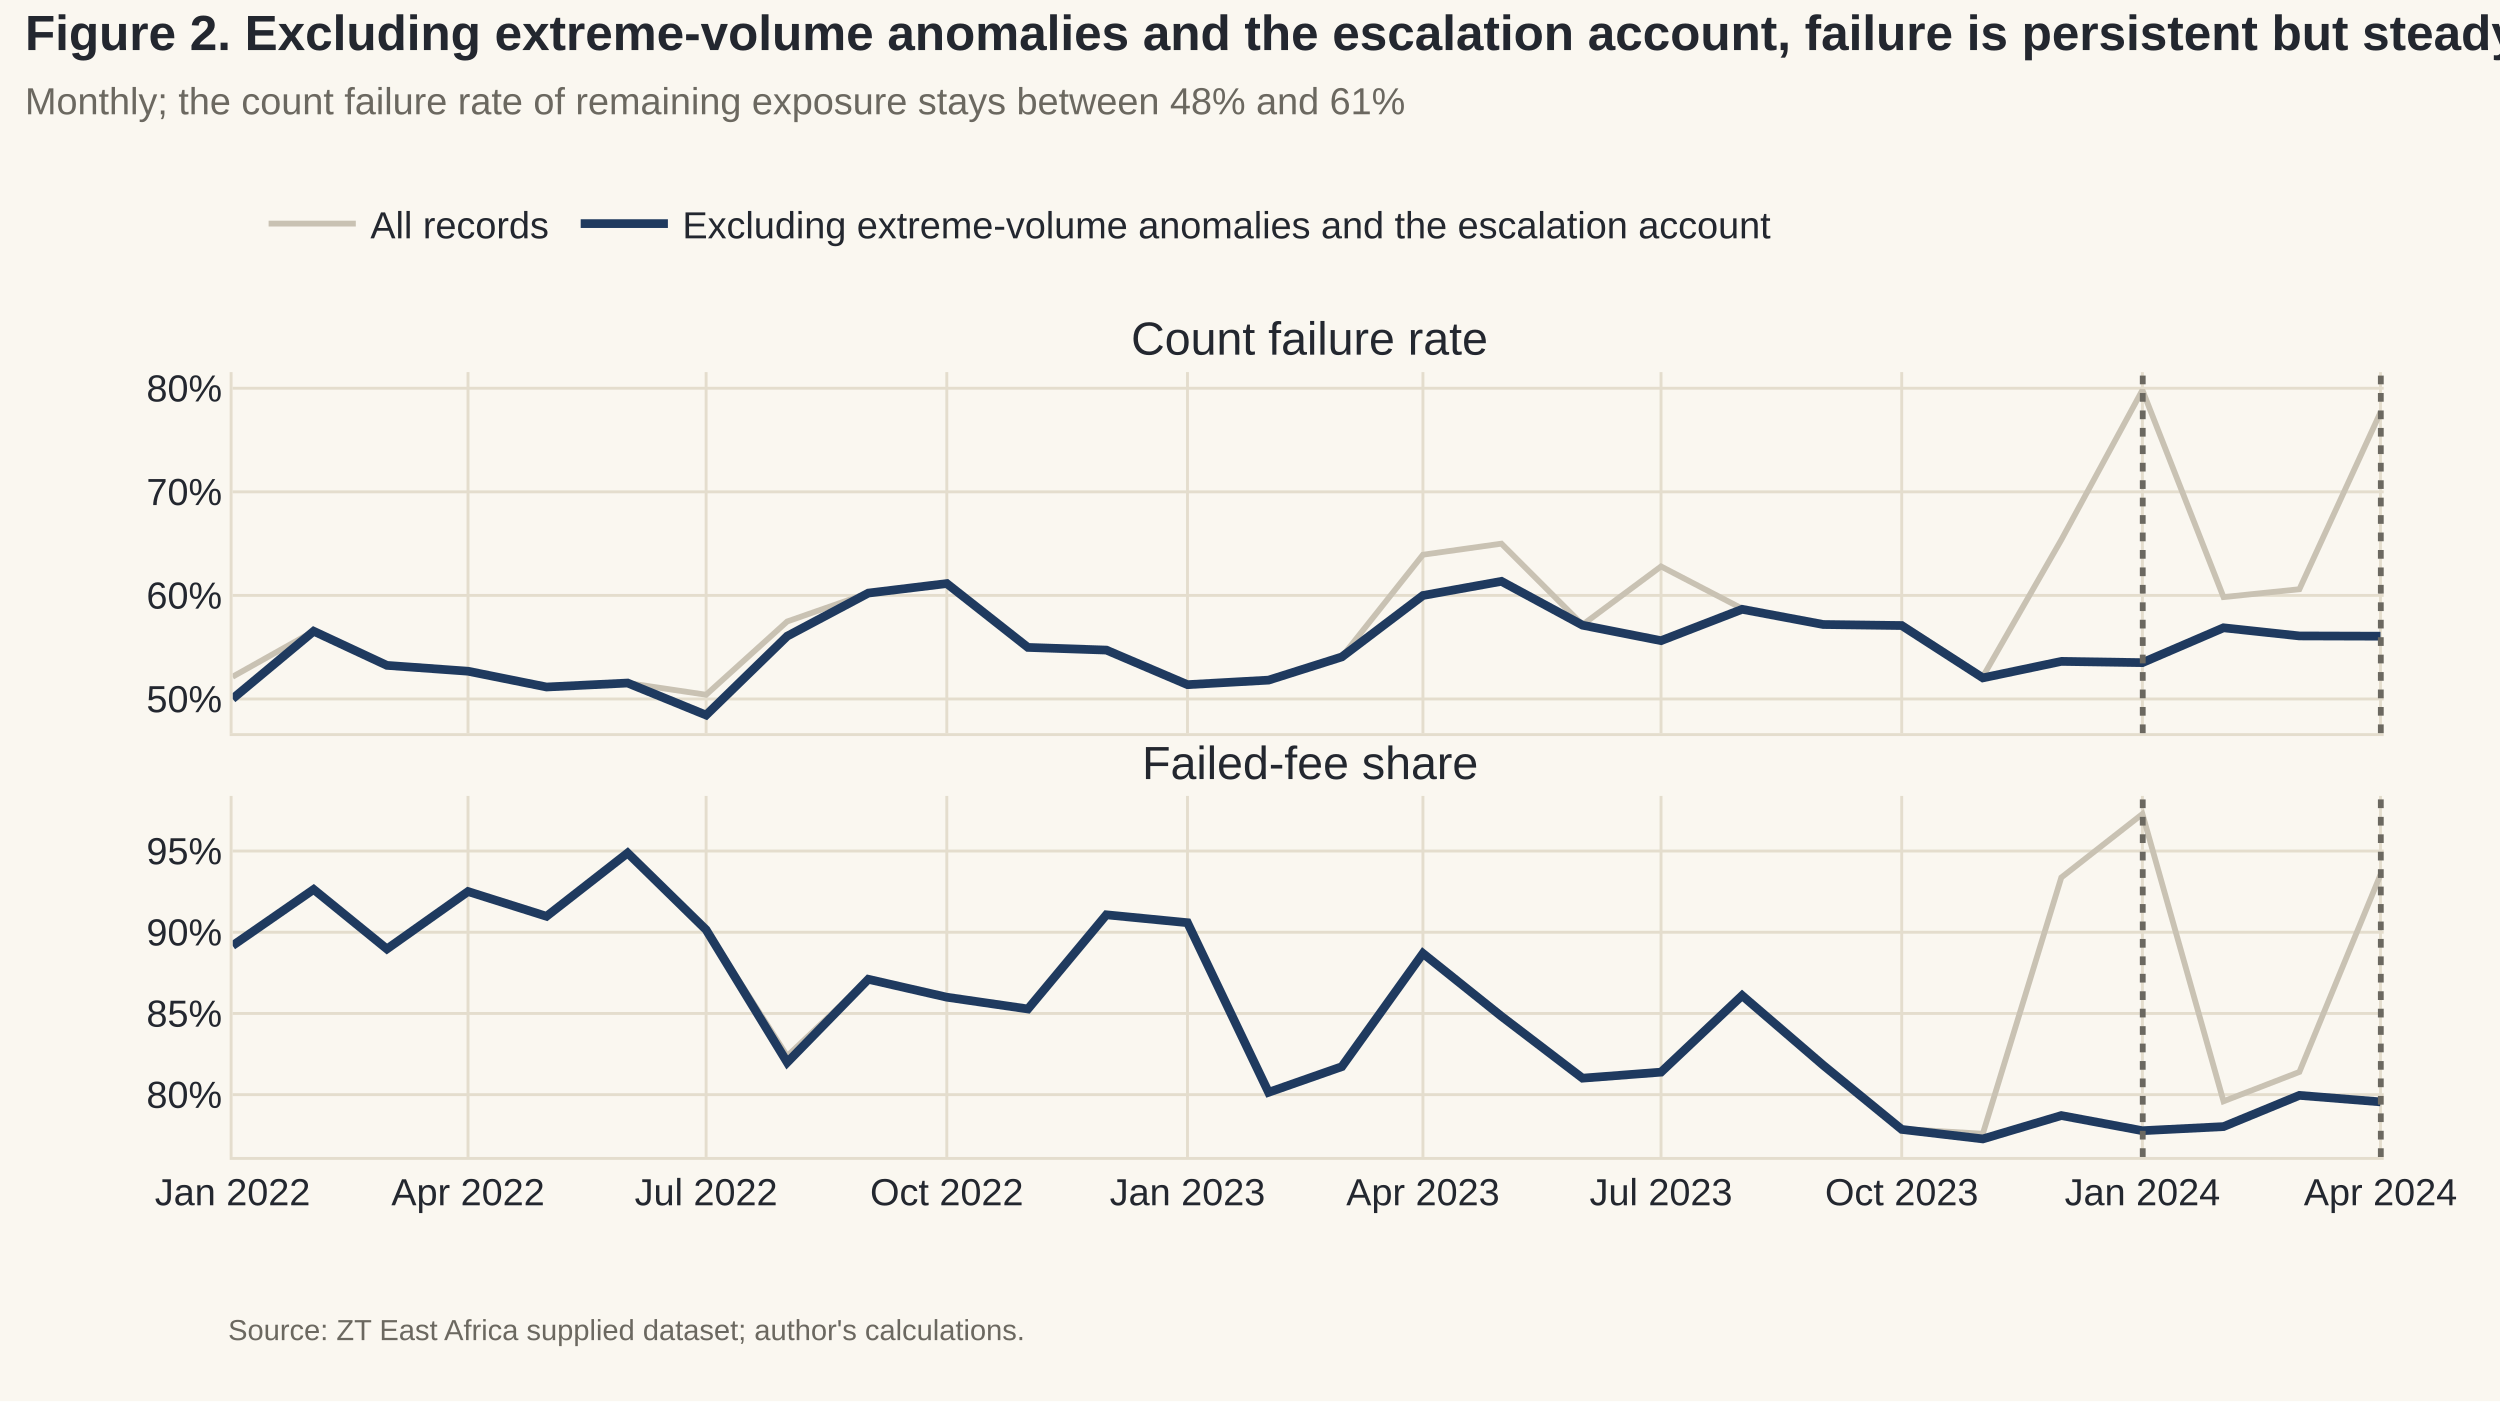
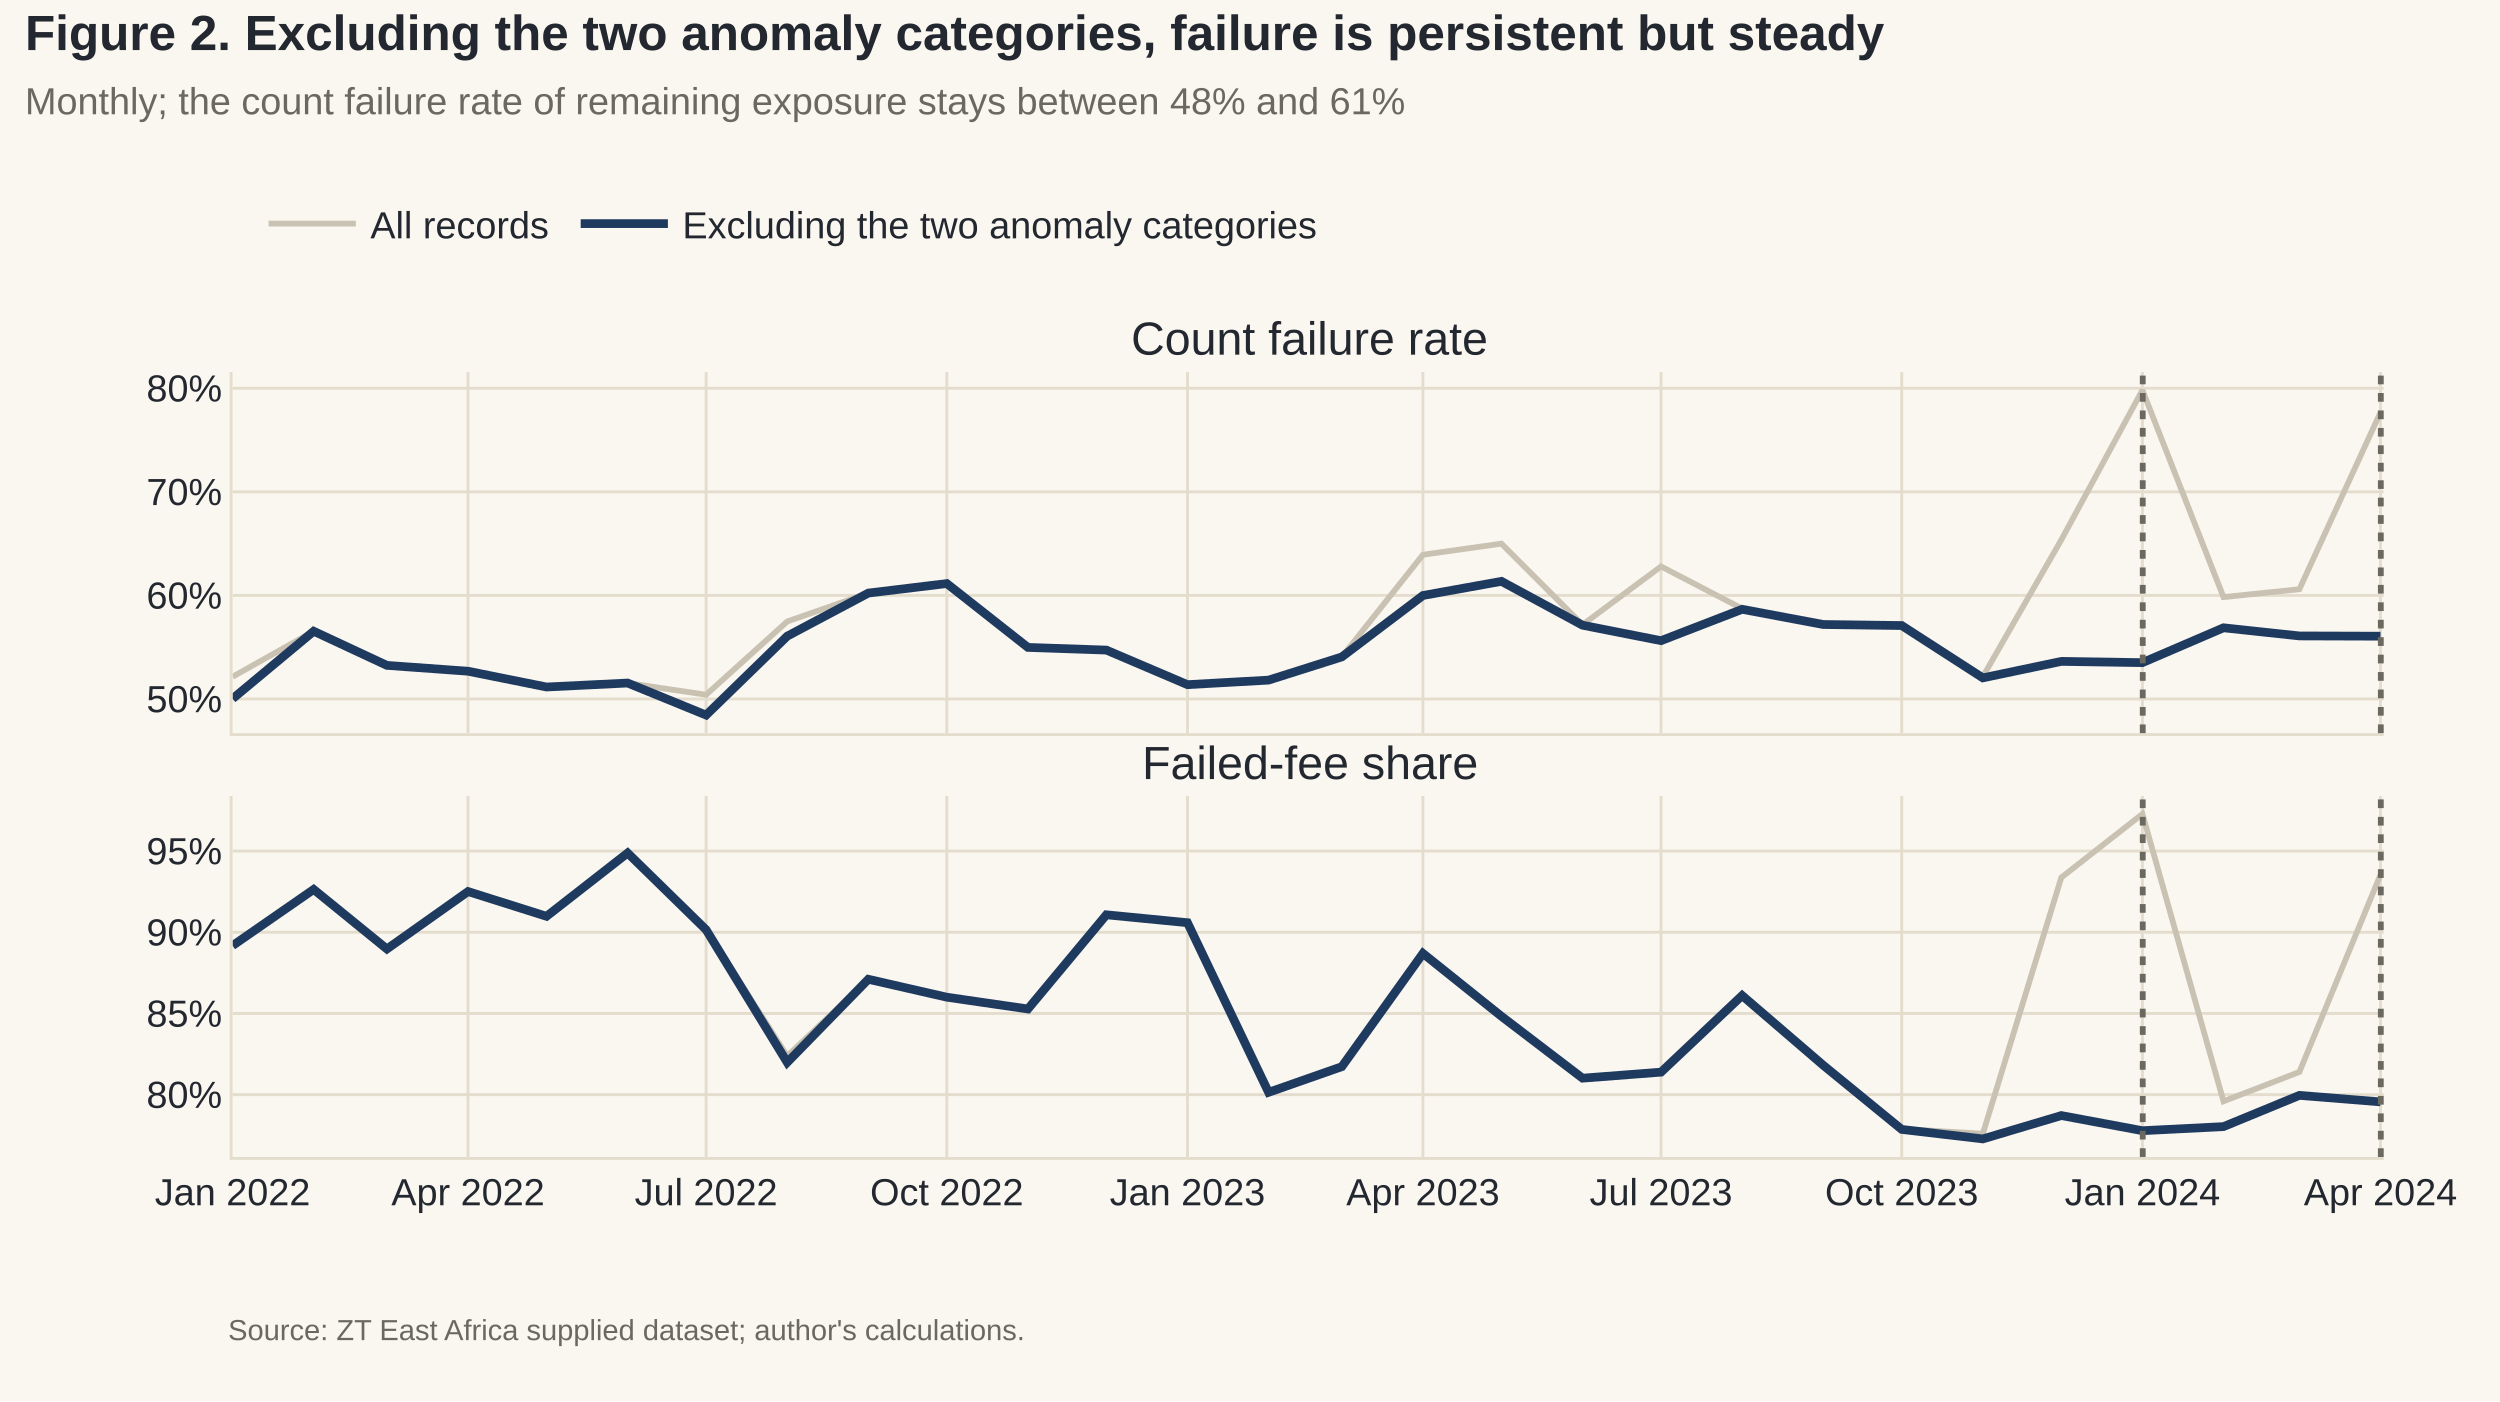
<svg xmlns="http://www.w3.org/2000/svg" class="main-svg" width="860" height="482" style="" viewBox="0 0 860 482">
  <rect x="0" y="0" width="860" height="482" style="fill: rgb(250, 247, 240); fill-opacity: 1;" />
-   <defs id="defs-a22242">
+   <defs id="defs-1b0296">
    <g class="clips">
-       <clipPath id="clipa22242xyplot" class="plotclip">
+       <clipPath id="clip1b0296xyplot" class="plotclip">
        <rect width="740" height="124.2" />
      </clipPath>
-       <clipPath id="clipa22242x2y2plot" class="plotclip">
+       <clipPath id="clip1b0296x2y2plot" class="plotclip">
        <rect width="740" height="124.2" />
      </clipPath>
-       <clipPath class="axesclip" id="clipa22242x">
+       <clipPath class="axesclip" id="clip1b0296x">
        <rect x="80" y="0" width="740" height="482" />
      </clipPath>
-       <clipPath class="axesclip" id="clipa22242y">
+       <clipPath class="axesclip" id="clip1b0296y">
        <rect x="0" y="128" width="860" height="124.2" />
      </clipPath>
-       <clipPath class="axesclip" id="clipa22242xy">
+       <clipPath class="axesclip" id="clip1b0296xy">
        <rect x="80" y="128" width="740" height="124.2" />
      </clipPath>
-       <clipPath class="axesclip" id="clipa22242y2">
+       <clipPath class="axesclip" id="clip1b0296y2">
        <rect x="0" y="273.8" width="860" height="124.2" />
      </clipPath>
-       <clipPath class="axesclip" id="clipa22242xy2">
+       <clipPath class="axesclip" id="clip1b0296xy2">
        <rect x="80" y="273.8" width="740" height="124.2" />
      </clipPath>
-       <clipPath class="axesclip" id="clipa22242x2">
+       <clipPath class="axesclip" id="clip1b0296x2">
        <rect x="80" y="0" width="740" height="482" />
      </clipPath>
-       <clipPath class="axesclip" id="clipa22242x2y">
+       <clipPath class="axesclip" id="clip1b0296x2y">
        <rect x="80" y="128" width="740" height="124.2" />
      </clipPath>
-       <clipPath class="axesclip" id="clipa22242x2y2">
+       <clipPath class="axesclip" id="clip1b0296x2y2">
        <rect x="80" y="273.8" width="740" height="124.2" />
      </clipPath>
    </g>
    <g class="gradients" />
    <g class="patterns" />
  </defs>
  <g class="bglayer" />
  <g class="layer-below">
    <g class="imagelayer" />
    <g class="shapelayer" />
  </g>
  <g class="cartesianlayer">
    <g class="subplot xy">
      <g class="layer-subplot">
        <g class="shapelayer" />
        <g class="imagelayer" />
      </g>
      <g class="minor-gridlayer">
        <g class="x" />
        <g class="y" />
      </g>
      <g class="gridlayer">
        <g class="x">
          <path class="xgrid crisp" transform="translate(161,0)" d="M0,128v124.2" style="stroke: rgb(228, 221, 205); stroke-opacity: 1; stroke-width: 1px;" />
          <path class="xgrid crisp" transform="translate(242.9,0)" d="M0,128v124.2" style="stroke: rgb(228, 221, 205); stroke-opacity: 1; stroke-width: 1px;" />
          <path class="xgrid crisp" transform="translate(325.7,0)" d="M0,128v124.2" style="stroke: rgb(228, 221, 205); stroke-opacity: 1; stroke-width: 1px;" />
          <path class="xgrid crisp" transform="translate(408.49,0)" d="M0,128v124.2" style="stroke: rgb(228, 221, 205); stroke-opacity: 1; stroke-width: 1px;" />
          <path class="xgrid crisp" transform="translate(489.49,0)" d="M0,128v124.2" style="stroke: rgb(228, 221, 205); stroke-opacity: 1; stroke-width: 1px;" />
          <path class="xgrid crisp" transform="translate(571.39,0)" d="M0,128v124.2" style="stroke: rgb(228, 221, 205); stroke-opacity: 1; stroke-width: 1px;" />
          <path class="xgrid crisp" transform="translate(654.19,0)" d="M0,128v124.2" style="stroke: rgb(228, 221, 205); stroke-opacity: 1; stroke-width: 1px;" />
          <path class="xgrid crisp" transform="translate(736.99,0)" d="M0,128v124.2" style="stroke: rgb(228, 221, 205); stroke-opacity: 1; stroke-width: 1px;" />
          <path class="xgrid crisp" transform="translate(818.89,0)" d="M0,128v124.2" style="stroke: rgb(228, 221, 205); stroke-opacity: 1; stroke-width: 1px;" />
        </g>
        <g class="y">
          <path class="ygrid crisp" transform="translate(0,240.45)" d="M80,0h740" style="stroke: rgb(228, 221, 205); stroke-opacity: 1; stroke-width: 1px;" />
          <path class="ygrid crisp" transform="translate(0,204.82)" d="M80,0h740" style="stroke: rgb(228, 221, 205); stroke-opacity: 1; stroke-width: 1px;" />
          <path class="ygrid crisp" transform="translate(0,169.19)" d="M80,0h740" style="stroke: rgb(228, 221, 205); stroke-opacity: 1; stroke-width: 1px;" />
          <path class="ygrid crisp" transform="translate(0,133.56)" d="M80,0h740" style="stroke: rgb(228, 221, 205); stroke-opacity: 1; stroke-width: 1px;" />
        </g>
      </g>
      <g class="zerolinelayer" />
      <g class="layer-between">
        <g class="shapelayer" />
        <g class="imagelayer" />
      </g>
      <path class="xlines-below" />
      <path class="ylines-below" />
      <g class="overlines-below" />
      <g class="xaxislayer-below" />
      <g class="yaxislayer-below" />
      <g class="overaxes-below" />
      <g class="overplot">
-         <g class="xy" transform="translate(80,128)" clip-path="url(#clipa22242xyplot)">
+         <g class="xy" transform="translate(80,128)" clip-path="url(#clip1b0296xyplot)">
          <g class="scatterlayer mlayer">
-             <g class="trace scatter trace74df74" style="stroke-miterlimit: 2; opacity: 1;">
+             <g class="trace scatter trace61fc71" style="stroke-miterlimit: 2; opacity: 1;">
              <g class="fills" />
              <g class="errorbars" />
              <g class="lines">
                <path class="js-line" d="M0,104.81L27.9,89.14L53.1,100.89L81,102.9L108,108.33L135.9,106.96L162.9,110.99L190.8,85.79L218.7,76.02L245.7,72.74L273.6,94.71L300.59,95.63L328.49,107.52L356.39,105.95L381.59,97.98L409.49,62.82L436.49,59.02L464.39,86.91L491.39,66.86L519.29,81.36L547.19,86.53L574.19,86.63L602.09,104.81L629.09,57.7L656.99,6.21L684.89,77.4L710.99,74.69L738.89,13.86" style="vector-effect: none; fill: none; stroke: rgb(201, 194, 179); stroke-opacity: 1; stroke-width: 2px; opacity: 1;" />
              </g>
              <g class="points" />
              <g class="text" />
            </g>
-             <g class="trace scatter traced7c337" style="stroke-miterlimit: 2; opacity: 1;">
+             <g class="trace scatter traceccf3df" style="stroke-miterlimit: 2; opacity: 1;">
              <g class="fills" />
              <g class="errorbars" />
              <g class="lines">
                <path class="js-line" d="M0,112.38L27.9,89.14L53.1,100.89L81,102.9L108,108.33L135.9,106.96L162.9,117.99L190.8,90.84L218.7,76.02L245.7,72.74L273.6,94.71L300.59,95.63L328.49,107.52L356.39,105.96L381.59,97.98L409.49,76.85L436.49,71.98L464.39,87.07L491.39,92.39L519.29,81.6L547.19,86.83L574.19,87.19L602.09,105.19L629.09,99.52L656.99,99.95L684.89,87.96L710.99,90.76L738.89,90.85" style="vector-effect: none; fill: none; stroke: rgb(31, 58, 95); stroke-opacity: 1; stroke-width: 3px; opacity: 1;" />
              </g>
              <g class="points" />
              <g class="text" />
            </g>
          </g>
        </g>
      </g>
      <g class="zerolinelayer-above" />
      <path class="xlines-above crisp" d="M79,252.7H820" style="fill: none; stroke-width: 1px; stroke: rgb(228, 221, 205); stroke-opacity: 1;" />
      <path class="ylines-above crisp" d="M79.5,128V252.2" style="fill: none; stroke-width: 1px; stroke: rgb(228, 221, 205); stroke-opacity: 1;" />
      <g class="overlines-above" />
      <g class="xaxislayer-above" />
      <g class="yaxislayer-above">
        <g class="ytick">
          <text text-anchor="end" x="76.4" y="4.55" transform="translate(0,240.45)" style="font-family: &quot;Source Sans 3&quot;, &quot;Source Sans Pro&quot;, &quot;Segoe UI&quot;, Arial, sans-serif; font-size: 13px; fill: rgb(35, 39, 47); fill-opacity: 1; white-space: pre;">50%</text>
        </g>
        <g class="ytick">
          <text text-anchor="end" x="76.4" y="4.55" style="font-family: &quot;Source Sans 3&quot;, &quot;Source Sans Pro&quot;, &quot;Segoe UI&quot;, Arial, sans-serif; font-size: 13px; fill: rgb(35, 39, 47); fill-opacity: 1; white-space: pre;" transform="translate(0,204.82)">60%</text>
        </g>
        <g class="ytick">
          <text text-anchor="end" x="76.4" y="4.55" style="font-family: &quot;Source Sans 3&quot;, &quot;Source Sans Pro&quot;, &quot;Segoe UI&quot;, Arial, sans-serif; font-size: 13px; fill: rgb(35, 39, 47); fill-opacity: 1; white-space: pre;" transform="translate(0,169.19)">70%</text>
        </g>
        <g class="ytick">
          <text text-anchor="end" x="76.4" y="4.55" style="font-family: &quot;Source Sans 3&quot;, &quot;Source Sans Pro&quot;, &quot;Segoe UI&quot;, Arial, sans-serif; font-size: 13px; fill: rgb(35, 39, 47); fill-opacity: 1; white-space: pre;" transform="translate(0,133.56)">80%</text>
        </g>
      </g>
      <g class="overaxes-above" />
    </g>
    <g class="subplot x2y2">
      <g class="layer-subplot">
        <g class="shapelayer" />
        <g class="imagelayer" />
      </g>
      <g class="minor-gridlayer">
        <g class="x2" />
        <g class="y2" />
      </g>
      <g class="gridlayer">
        <g class="x2">
          <path class="x2grid crisp" transform="translate(161,0)" d="M0,273.8v124.2" style="stroke: rgb(228, 221, 205); stroke-opacity: 1; stroke-width: 1px;" />
          <path class="x2grid crisp" transform="translate(242.9,0)" d="M0,273.8v124.2" style="stroke: rgb(228, 221, 205); stroke-opacity: 1; stroke-width: 1px;" />
          <path class="x2grid crisp" transform="translate(325.7,0)" d="M0,273.8v124.2" style="stroke: rgb(228, 221, 205); stroke-opacity: 1; stroke-width: 1px;" />
          <path class="x2grid crisp" transform="translate(408.49,0)" d="M0,273.8v124.2" style="stroke: rgb(228, 221, 205); stroke-opacity: 1; stroke-width: 1px;" />
          <path class="x2grid crisp" transform="translate(489.49,0)" d="M0,273.8v124.2" style="stroke: rgb(228, 221, 205); stroke-opacity: 1; stroke-width: 1px;" />
          <path class="x2grid crisp" transform="translate(571.39,0)" d="M0,273.8v124.2" style="stroke: rgb(228, 221, 205); stroke-opacity: 1; stroke-width: 1px;" />
          <path class="x2grid crisp" transform="translate(654.19,0)" d="M0,273.8v124.2" style="stroke: rgb(228, 221, 205); stroke-opacity: 1; stroke-width: 1px;" />
          <path class="x2grid crisp" transform="translate(736.99,0)" d="M0,273.8v124.2" style="stroke: rgb(228, 221, 205); stroke-opacity: 1; stroke-width: 1px;" />
          <path class="x2grid crisp" transform="translate(818.89,0)" d="M0,273.8v124.2" style="stroke: rgb(228, 221, 205); stroke-opacity: 1; stroke-width: 1px;" />
        </g>
        <g class="y2">
          <path class="y2grid crisp" transform="translate(0,376.56)" d="M80,0h740" style="stroke: rgb(228, 221, 205); stroke-opacity: 1; stroke-width: 1px;" />
          <path class="y2grid crisp" transform="translate(0,348.63)" d="M80,0h740" style="stroke: rgb(228, 221, 205); stroke-opacity: 1; stroke-width: 1px;" />
          <path class="y2grid crisp" transform="translate(0,320.69)" d="M80,0h740" style="stroke: rgb(228, 221, 205); stroke-opacity: 1; stroke-width: 1px;" />
          <path class="y2grid crisp" transform="translate(0,292.75)" d="M80,0h740" style="stroke: rgb(228, 221, 205); stroke-opacity: 1; stroke-width: 1px;" />
        </g>
      </g>
      <g class="zerolinelayer" />
      <g class="layer-between">
        <g class="shapelayer" />
        <g class="imagelayer" />
      </g>
      <path class="xlines-below" />
      <path class="ylines-below" />
      <g class="overlines-below" />
      <g class="xaxislayer-below" />
      <g class="yaxislayer-below" />
      <g class="overaxes-below" />
      <g class="overplot">
-         <g class="x2y2" transform="translate(80,273.8)" clip-path="url(#clipa22242x2y2plot)">
+         <g class="x2y2" transform="translate(80,273.8)" clip-path="url(#clip1b0296x2y2plot)">
          <g class="scatterlayer mlayer">
-             <g class="trace scatter traceb963dd" style="stroke-miterlimit: 2; opacity: 1;">
+             <g class="trace scatter traced86a37" style="stroke-miterlimit: 2; opacity: 1;">
              <g class="fills" />
              <g class="errorbars" />
              <g class="lines">
                <path class="js-line" d="M0,51.08L27.9,32.16L53.1,52.65L81,32.85L108,41.41L135.9,19.63L162.9,45.88L190.8,89.47L218.7,63.07L245.7,69.24L273.6,73.29L300.59,40.89L328.49,43.61L356.39,101.96L381.59,93.13L409.49,53.84L436.49,75.24L464.39,97.06L491.39,94.64L519.29,68.2L547.19,92.39L574.19,114.55L602.09,116.21L629.09,28.06L656.99,6.21L684.89,105.04L710.99,94.95L738.89,27.1" style="vector-effect: none; fill: none; stroke: rgb(201, 194, 179); stroke-opacity: 1; stroke-width: 2px; opacity: 1;" />
              </g>
              <g class="points" />
              <g class="text" />
            </g>
-             <g class="trace scatter traced116bc" style="stroke-miterlimit: 2; opacity: 1;">
+             <g class="trace scatter trace5ba1de" style="stroke-miterlimit: 2; opacity: 1;">
              <g class="fills" />
              <g class="errorbars" />
              <g class="lines">
                <path class="js-line" d="M0,51.5L27.9,32.16L53.1,52.65L81,32.89L108,41.41L135.9,19.63L162.9,46.04L190.8,91.67L218.7,63.07L245.7,69.24L273.6,73.29L300.59,40.89L328.49,43.61L356.39,101.96L381.59,93.13L409.49,54.18L436.49,75.81L464.39,97.09L491.39,95.02L519.29,68.66L547.19,92.64L574.19,114.72L602.09,117.99L629.09,109.95L656.99,115.16L684.89,113.75L710.99,103.01L738.89,105.25" style="vector-effect: none; fill: none; stroke: rgb(31, 58, 95); stroke-opacity: 1; stroke-width: 3px; opacity: 1;" />
              </g>
              <g class="points" />
              <g class="text" />
            </g>
          </g>
        </g>
      </g>
      <g class="zerolinelayer-above" />
      <path class="xlines-above crisp" d="M79,398.5H820" style="fill: none; stroke-width: 1px; stroke: rgb(228, 221, 205); stroke-opacity: 1;" />
      <path class="ylines-above crisp" d="M79.5,273.8V398" style="fill: none; stroke-width: 1px; stroke: rgb(228, 221, 205); stroke-opacity: 1;" />
      <g class="overlines-above" />
      <g class="xaxislayer-above">
        <g class="x2tick">
          <text text-anchor="middle" x="0" y="414.6" transform="translate(80,0)" style="font-family: &quot;Source Sans 3&quot;, &quot;Source Sans Pro&quot;, &quot;Segoe UI&quot;, Arial, sans-serif; font-size: 13px; fill: rgb(35, 39, 47); fill-opacity: 1; white-space: pre;">Jan 2022</text>
        </g>
        <g class="x2tick">
          <text text-anchor="middle" x="0" y="414.6" style="font-family: &quot;Source Sans 3&quot;, &quot;Source Sans Pro&quot;, &quot;Segoe UI&quot;, Arial, sans-serif; font-size: 13px; fill: rgb(35, 39, 47); fill-opacity: 1; white-space: pre;" transform="translate(161,0)">Apr 2022</text>
        </g>
        <g class="x2tick">
          <text text-anchor="middle" x="0" y="414.6" style="font-family: &quot;Source Sans 3&quot;, &quot;Source Sans Pro&quot;, &quot;Segoe UI&quot;, Arial, sans-serif; font-size: 13px; fill: rgb(35, 39, 47); fill-opacity: 1; white-space: pre;" transform="translate(242.9,0)">Jul 2022</text>
        </g>
        <g class="x2tick">
          <text text-anchor="middle" x="0" y="414.6" style="font-family: &quot;Source Sans 3&quot;, &quot;Source Sans Pro&quot;, &quot;Segoe UI&quot;, Arial, sans-serif; font-size: 13px; fill: rgb(35, 39, 47); fill-opacity: 1; white-space: pre;" transform="translate(325.7,0)">Oct 2022</text>
        </g>
        <g class="x2tick">
          <text text-anchor="middle" x="0" y="414.6" style="font-family: &quot;Source Sans 3&quot;, &quot;Source Sans Pro&quot;, &quot;Segoe UI&quot;, Arial, sans-serif; font-size: 13px; fill: rgb(35, 39, 47); fill-opacity: 1; white-space: pre;" transform="translate(408.49,0)">Jan 2023</text>
        </g>
        <g class="x2tick">
          <text text-anchor="middle" x="0" y="414.6" style="font-family: &quot;Source Sans 3&quot;, &quot;Source Sans Pro&quot;, &quot;Segoe UI&quot;, Arial, sans-serif; font-size: 13px; fill: rgb(35, 39, 47); fill-opacity: 1; white-space: pre;" transform="translate(489.49,0)">Apr 2023</text>
        </g>
        <g class="x2tick">
          <text text-anchor="middle" x="0" y="414.6" style="font-family: &quot;Source Sans 3&quot;, &quot;Source Sans Pro&quot;, &quot;Segoe UI&quot;, Arial, sans-serif; font-size: 13px; fill: rgb(35, 39, 47); fill-opacity: 1; white-space: pre;" transform="translate(571.39,0)">Jul 2023</text>
        </g>
        <g class="x2tick">
          <text text-anchor="middle" x="0" y="414.6" style="font-family: &quot;Source Sans 3&quot;, &quot;Source Sans Pro&quot;, &quot;Segoe UI&quot;, Arial, sans-serif; font-size: 13px; fill: rgb(35, 39, 47); fill-opacity: 1; white-space: pre;" transform="translate(654.19,0)">Oct 2023</text>
        </g>
        <g class="x2tick">
          <text text-anchor="middle" x="0" y="414.6" style="font-family: &quot;Source Sans 3&quot;, &quot;Source Sans Pro&quot;, &quot;Segoe UI&quot;, Arial, sans-serif; font-size: 13px; fill: rgb(35, 39, 47); fill-opacity: 1; white-space: pre;" transform="translate(736.99,0)">Jan 2024</text>
        </g>
        <g class="x2tick">
          <text text-anchor="middle" x="0" y="414.6" style="font-family: &quot;Source Sans 3&quot;, &quot;Source Sans Pro&quot;, &quot;Segoe UI&quot;, Arial, sans-serif; font-size: 13px; fill: rgb(35, 39, 47); fill-opacity: 1; white-space: pre;" transform="translate(818.89,0)">Apr 2024</text>
        </g>
      </g>
      <g class="yaxislayer-above">
        <g class="y2tick">
          <text text-anchor="end" x="76.4" y="4.55" transform="translate(0,376.56)" style="font-family: &quot;Source Sans 3&quot;, &quot;Source Sans Pro&quot;, &quot;Segoe UI&quot;, Arial, sans-serif; font-size: 13px; fill: rgb(35, 39, 47); fill-opacity: 1; white-space: pre;">80%</text>
        </g>
        <g class="y2tick">
          <text text-anchor="end" x="76.4" y="4.55" style="font-family: &quot;Source Sans 3&quot;, &quot;Source Sans Pro&quot;, &quot;Segoe UI&quot;, Arial, sans-serif; font-size: 13px; fill: rgb(35, 39, 47); fill-opacity: 1; white-space: pre;" transform="translate(0,348.63)">85%</text>
        </g>
        <g class="y2tick">
          <text text-anchor="end" x="76.4" y="4.55" style="font-family: &quot;Source Sans 3&quot;, &quot;Source Sans Pro&quot;, &quot;Segoe UI&quot;, Arial, sans-serif; font-size: 13px; fill: rgb(35, 39, 47); fill-opacity: 1; white-space: pre;" transform="translate(0,320.69)">90%</text>
        </g>
        <g class="y2tick">
          <text text-anchor="end" x="76.4" y="4.55" style="font-family: &quot;Source Sans 3&quot;, &quot;Source Sans Pro&quot;, &quot;Segoe UI&quot;, Arial, sans-serif; font-size: 13px; fill: rgb(35, 39, 47); fill-opacity: 1; white-space: pre;" transform="translate(0,292.75)">95%</text>
        </g>
      </g>
      <g class="overaxes-above" />
    </g>
  </g>
  <g class="polarlayer" />
  <g class="smithlayer" />
  <g class="ternarylayer" />
  <g class="geolayer" />
  <g class="funnelarealayer" />
  <g class="pielayer" />
  <g class="iciclelayer" />
  <g class="treemaplayer" />
  <g class="sunburstlayer" />
  <g class="glimages" />
-   <defs id="topdefs-a22242">
+   <defs id="topdefs-1b0296">
    <g class="clips" />
-     <clipPath id="legenda22242">
-       <rect width="524" height="30" x="0" y="0" />
+     <clipPath id="legend1b0296">
+       <rect width="370" height="30" x="0" y="0" />
    </clipPath>
  </defs>
  <g class="layer-above">
    <g class="imagelayer" />
    <g class="shapelayer">
-       <g class="shape-group" data-index="0" clip-path="url(#clipa22242x)">
+       <g class="shape-group" data-index="0" clip-path="url(#clip1b0296x)">
        <path data-index="0" fill-rule="evenodd" d="M737.1,252.2L737.1,128" style="opacity: 1; stroke: rgb(107, 104, 96); stroke-opacity: 1; fill: rgb(0, 0, 0); fill-opacity: 0; stroke-dasharray: 3px, 3px; stroke-width: 2px;" />
      </g>
-       <g class="shape-group" data-index="1" clip-path="url(#clipa22242x2)">
+       <g class="shape-group" data-index="1" clip-path="url(#clip1b0296x2)">
        <path data-index="1" fill-rule="evenodd" d="M737.1,398L737.1,273.8" style="opacity: 1; stroke: rgb(107, 104, 96); stroke-opacity: 1; fill: rgb(0, 0, 0); fill-opacity: 0; stroke-dasharray: 3px, 3px; stroke-width: 2px;" />
      </g>
-       <g class="shape-group" data-index="2" clip-path="url(#clipa22242x)">
+       <g class="shape-group" data-index="2" clip-path="url(#clip1b0296x)">
        <path data-index="2" fill-rule="evenodd" d="M819,252.2L819,128" style="opacity: 1; stroke: rgb(107, 104, 96); stroke-opacity: 1; fill: rgb(0, 0, 0); fill-opacity: 0; stroke-dasharray: 3px, 3px; stroke-width: 2px;" />
      </g>
-       <g class="shape-group" data-index="3" clip-path="url(#clipa22242x2)">
+       <g class="shape-group" data-index="3" clip-path="url(#clip1b0296x2)">
        <path data-index="3" fill-rule="evenodd" d="M819,398L819,273.8" style="opacity: 1; stroke: rgb(107, 104, 96); stroke-opacity: 1; fill: rgb(0, 0, 0); fill-opacity: 0; stroke-dasharray: 3px, 3px; stroke-width: 2px;" />
      </g>
    </g>
  </g>
  <g class="infolayer">
    <g class="legend" pointer-events="all" transform="translate(87.4,61.97143)">
-       <rect class="bg" shape-rendering="crispEdges" style="stroke: rgb(68, 68, 68); stroke-opacity: 1; fill: rgb(250, 247, 240); fill-opacity: 1; stroke-width: 0px;" width="524" height="30" x="0" y="0" />
-       <g class="scrollbox" transform="" clip-path="url(#legenda22242)">
+       <rect class="bg" shape-rendering="crispEdges" style="stroke: rgb(68, 68, 68); stroke-opacity: 1; fill: rgb(250, 247, 240); fill-opacity: 1; stroke-width: 0px;" width="370" height="30" x="0" y="0" />
+       <g class="scrollbox" transform="" clip-path="url(#legend1b0296)">
        <g class="groups">
          <g class="traces" transform="translate(0,14.95)" style="opacity: 1;">
            <text class="legendtext" text-anchor="start" x="40" y="5.07" style="font-family: &quot;Source Sans 3&quot;, &quot;Source Sans Pro&quot;, &quot;Segoe UI&quot;, Arial, sans-serif; font-size: 13px; fill: rgb(35, 39, 47); fill-opacity: 1; white-space: pre;">All records</text>
            <g class="layers" style="opacity: 1;">
              <g class="legendfill" />
              <g class="legendlines">
                <path class="js-line" d="M5,0h30" style="fill: none; stroke: rgb(201, 194, 179); stroke-opacity: 1; stroke-width: 2px;" />
              </g>
              <g class="legendsymbols">
                <g class="legendpoints" />
              </g>
            </g>
            <rect class="legendtoggle" x="0" y="-9.95" width="104.857" height="19.9" style="fill: rgb(0, 0, 0); fill-opacity: 0;" />
          </g>
          <g class="traces" transform="translate(107.3574,14.95)" style="opacity: 1;">
-             <text class="legendtext" text-anchor="start" x="40" y="5.07" style="font-family: &quot;Source Sans 3&quot;, &quot;Source Sans Pro&quot;, &quot;Segoe UI&quot;, Arial, sans-serif; font-size: 13px; fill: rgb(35, 39, 47); fill-opacity: 1; white-space: pre;">Excluding extreme-volume anomalies and the escalation account</text>
+             <text class="legendtext" text-anchor="start" x="40" y="5.07" style="font-family: &quot;Source Sans 3&quot;, &quot;Source Sans Pro&quot;, &quot;Segoe UI&quot;, Arial, sans-serif; font-size: 13px; fill: rgb(35, 39, 47); fill-opacity: 1; white-space: pre;">Excluding the two anomaly categories</text>
            <g class="layers" style="opacity: 1;">
              <g class="legendfill" />
              <g class="legendlines">
                <path class="js-line" d="M5,0h30" style="fill: none; stroke: rgb(31, 58, 95); stroke-opacity: 1; stroke-width: 3px;" />
              </g>
              <g class="legendsymbols">
                <g class="legendpoints" />
              </g>
            </g>
-             <rect class="legendtoggle" x="0" y="-9.95" width="414.141" height="19.9" style="fill: rgb(0, 0, 0); fill-opacity: 0;" />
+             <rect class="legendtoggle" x="0" y="-9.95" width="259.991" height="19.9" style="fill: rgb(0, 0, 0); fill-opacity: 0;" />
          </g>
        </g>
      </g>
      <rect class="scrollbar" rx="20" ry="3" width="0" height="0" style="fill: rgb(128, 139, 164); fill-opacity: 1;" x="0" y="0" />
    </g>
    <g class="g-gtitle">
      <text class="gtitle" x="8.6" y="17.214" text-anchor="start" dy="0.7em" style="opacity: 1; font-family: &quot;Source Sans 3&quot;, &quot;Source Sans Pro&quot;, &quot;Segoe UI&quot;, Arial, sans-serif; font-size: 17px; fill: rgb(35, 39, 47); fill-opacity: 1; white-space: pre;">
        <tspan class="line" dy="0em" x="8.6" y="17.214">
-           <tspan style="font-weight:bold">Figure 2. Excluding extreme-volume anomalies and the escalation account, failure is persistent but steady</tspan>
+           <tspan style="font-weight:bold">Figure 2. Excluding the two anomaly categories, failure is persistent but steady</tspan>
        </tspan>
        <tspan class="line" dy="1.3em" x="8.6" y="17.214">
          <tspan style="font-size:13px; fill:#6B6860">Monthly; the count failure rate of remaining exposure stays between 48% and 61%</tspan>
        </tspan>
      </text>
    </g>
    <g class="g-xtitle" />
    <g class="g-x2title" />
    <g class="g-ytitle" />
    <g class="g-y2title" />
    <g class="annotation" data-index="0" style="opacity: 1;">
      <g class="annotation-text-g" transform="rotate(0,450,115.5)">
        <g class="cursor-pointer" transform="translate(387,103)">
          <rect class="bg" x="0.5" y="0.5" width="126" height="24" style="stroke-width: 1px; stroke: rgb(0, 0, 0); stroke-opacity: 0; fill: rgb(0, 0, 0); fill-opacity: 0;" />
          <text class="annotation-text" text-anchor="middle" x="63.477" y="19" style="font-family: &quot;Source Sans 3&quot;, &quot;Source Sans Pro&quot;, &quot;Segoe UI&quot;, Arial, sans-serif; font-size: 16px; fill: rgb(35, 39, 47); fill-opacity: 1; white-space: pre;">Count failure rate</text>
        </g>
      </g>
    </g>
    <g class="annotation" data-index="1" style="opacity: 1;">
      <g class="annotation-text-g" transform="rotate(0,450,261.3)">
        <g class="cursor-pointer" transform="translate(393,249)">
          <rect class="bg" x="0.5" y="0.5" width="114" height="24" style="stroke-width: 1px; stroke: rgb(0, 0, 0); stroke-opacity: 0; fill: rgb(0, 0, 0); fill-opacity: 0;" />
          <text class="annotation-text" text-anchor="middle" x="57.695" y="19" style="font-family: &quot;Source Sans 3&quot;, &quot;Source Sans Pro&quot;, &quot;Segoe UI&quot;, Arial, sans-serif; font-size: 16px; fill: rgb(35, 39, 47); fill-opacity: 1; white-space: pre;">Failed-fee share</text>
        </g>
      </g>
    </g>
    <g class="annotation" data-index="2" style="opacity: 1;">
      <g class="annotation-text-g" transform="rotate(0,215.5,456.6552)">
        <g class="cursor-pointer" transform="translate(80,448)">
          <rect class="bg" x="0.5" y="0.5" width="270" height="17" style="stroke-width: 1px; stroke: rgb(0, 0, 0); stroke-opacity: 0; fill: rgb(0, 0, 0); fill-opacity: 0;" />
          <text class="annotation-text" text-anchor="middle" x="135.516" y="13" style="font-family: &quot;Source Sans 3&quot;, &quot;Source Sans Pro&quot;, &quot;Segoe UI&quot;, Arial, sans-serif; font-size: 10px; fill: rgb(107, 104, 96); fill-opacity: 1; white-space: pre;">Source: ZT East Africa supplied dataset; author's calculations.</text>
        </g>
      </g>
    </g>
  </g>
</svg>
